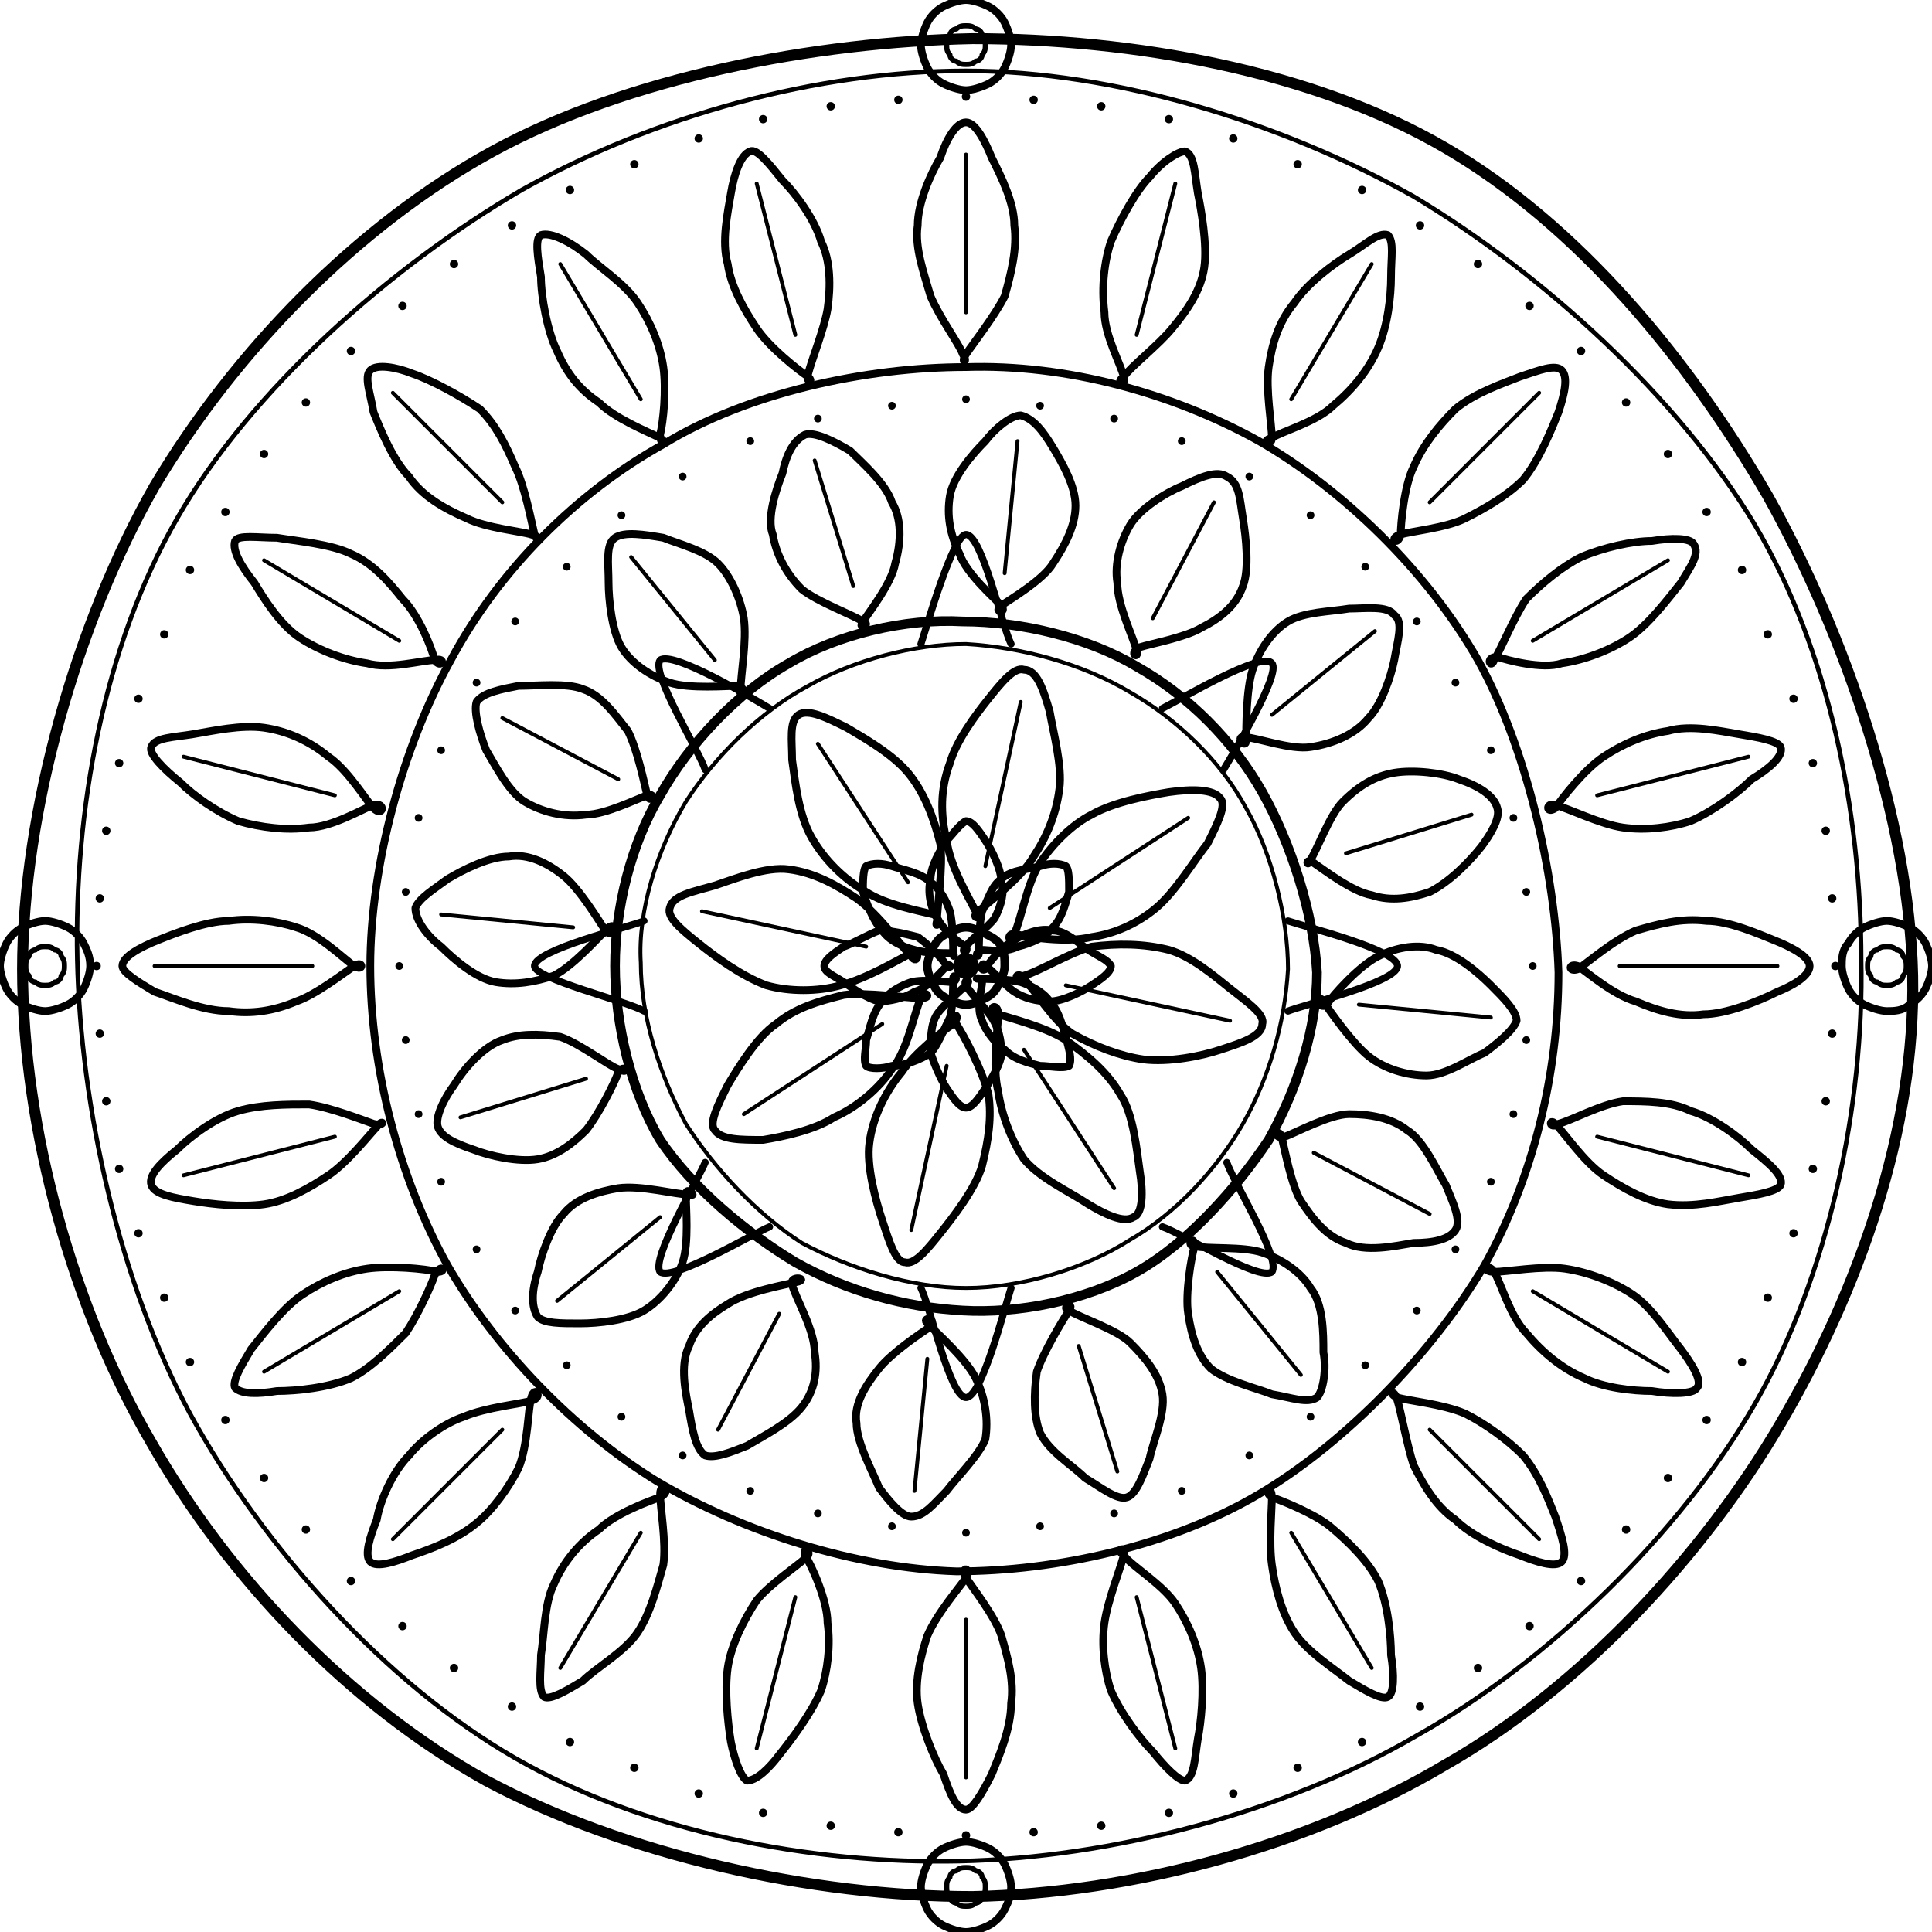
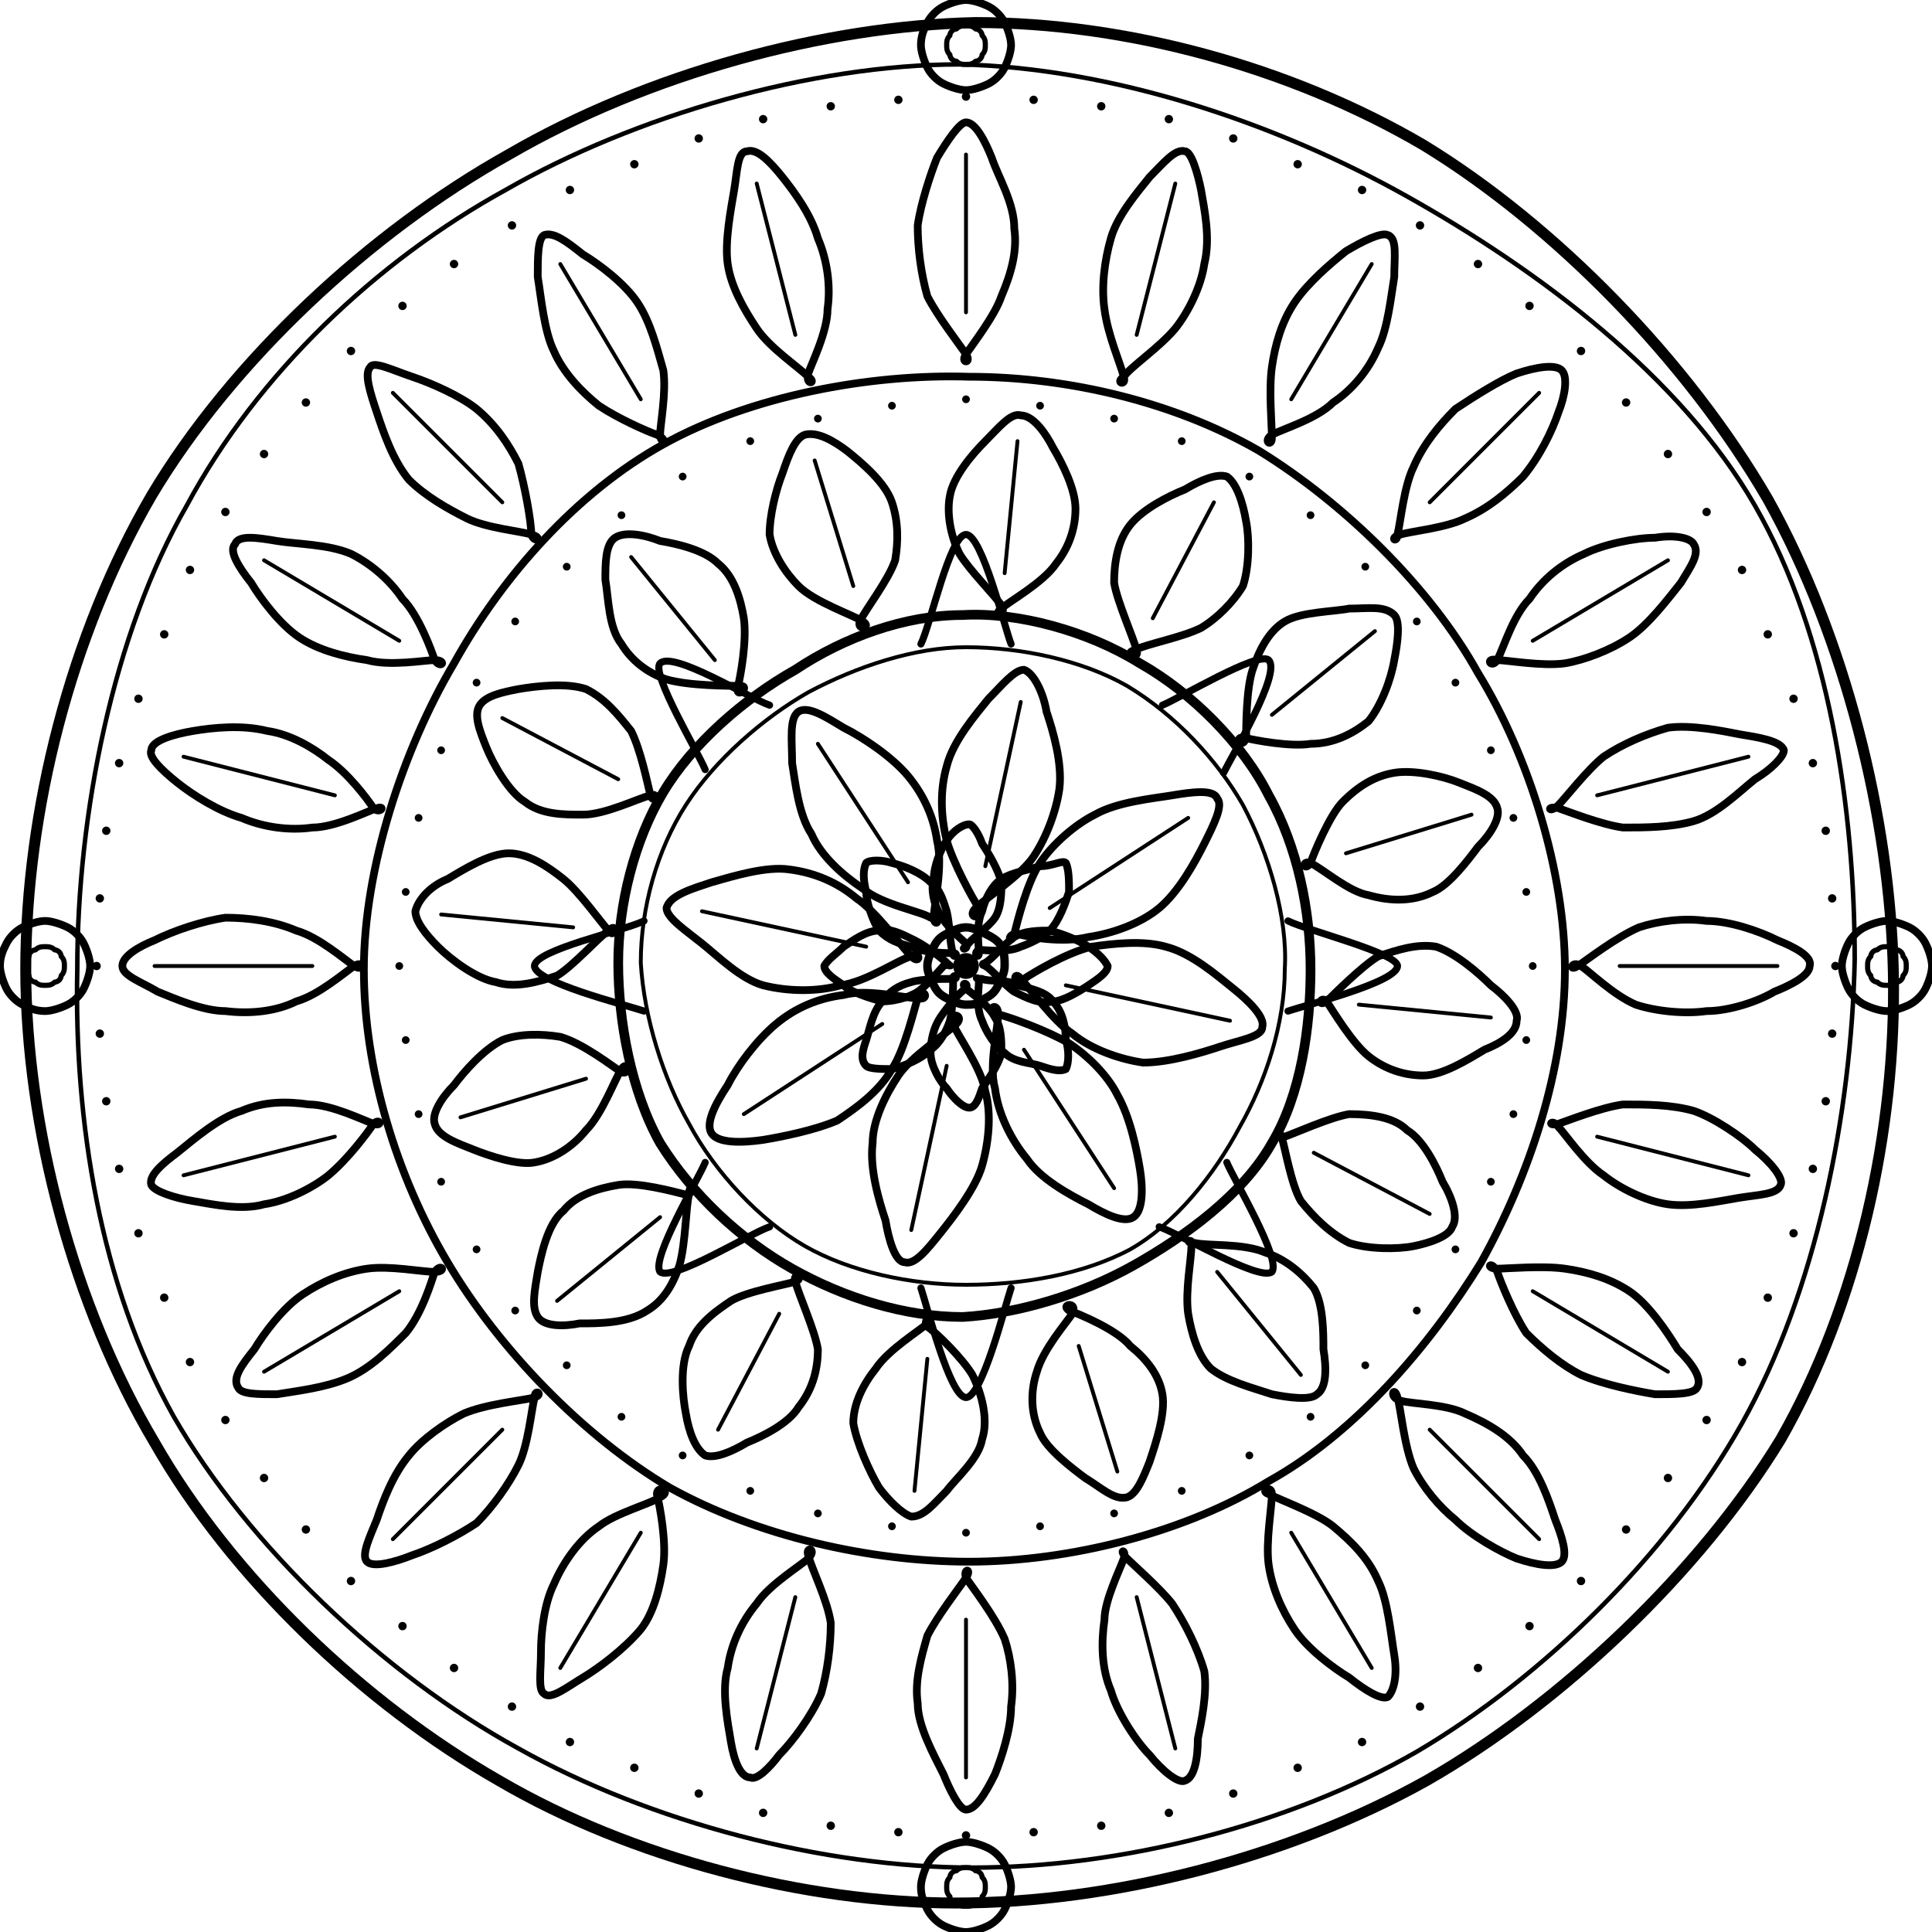
<svg xmlns="http://www.w3.org/2000/svg" viewBox="0 0 600 600" fill="none" stroke="currentColor" stroke-linecap="round" stroke-linejoin="round" aria-hidden="true" focusable="false">
-   <path d="M594 303C595 351 577 401 553 442C529 483 491 524 449 548C407 573 352 588 302 589C252 589 194 576 151 553C108 529 71 490 47 448C23 407 7 351 7 301C7 252 24 193 48 151C73 109 111 70 153 47C195 24 253 13 302 12C352 12 408 22 449 46C490 70 524 111 549 154C573 197 593 255 594 303Z" stroke-width="3.4" />
-   <path d="M578 298C579 343 568 396 545 436C522 476 481 516 440 539C399 563 345 577 298 578C252 579 200 569 160 546C120 523 82 481 59 439C37 398 25 344 24 298C23 252 32 201 55 161C78 121 121 83 162 59C203 36 254 22 300 22C346 22 398 38 439 61C479 85 521 123 545 163C568 202 578 252 578 298Z" stroke-width="1.4" />
+   <path d="M588 302C589 351 577 405 553 447C528 488 485 529 443 553C400 577 345 591 297 591C250 591 196 577 155 553C113 529 72 490 48 448C23 406 8 350 8 301C8 252 22 197 47 154C72 112 115 72 158 48C201 23 256 8 303 7C350 7 401 21 442 45C483 70 524 112 549 155C573 198 587 254 588 302Z" stroke-width="3.4" />
+   <path d="M576 298C575 346 564 401 541 442C518 483 479 521 440 544C400 567 348 580 302 580C256 580 202 566 161 543C119 520 77 480 54 440C31 399 23 348 24 301C24 253 35 197 58 157C80 116 117 81 157 59C197 36 252 20 298 20C345 21 396 38 437 61C478 84 522 117 545 157C568 197 576 251 576 298Z" stroke-width="1.4" />
  <path d="M570 300h0M569 321h0M567 342h0M563 363h0M557 383h0M549 403h0M541 423h0M530 441h0M518 459h0M505 475h0M491 491h0M475 505h0M459 518h0M441 530h0M423 541h0M403 549h0M383 557h0M363 563h0M342 567h0M321 569h0M300 570h0M279 569h0M258 567h0M237 563h0M217 557h0M197 549h0M177 541h0M159 530h0M141 518h0M125 505h0M109 491h0M95 475h0M82 459h0M70 441h0M59 423h0M51 403h0M43 383h0M37 363h0M33 342h0M31 321h0M30 300h0M31 279h0M33 258h0M37 237h0M43 217h0M51 197h0M59 177h0M70 159h0M82 141h0M95 125h0M109 109h0M125 95h0M141 82h0M159 70h0M177 59h0M197 51h0M217 43h0M237 37h0M258 33h0M279 31h0M300 30h0M321 31h0M342 33h0M363 37h0M383 43h0M403 51h0M423 59h0M441 70h0M459 82h0M475 95h0M491 109h0M505 125h0M518 141h0M530 159h0M541 177h0M549 197h0M557 217h0M563 237h0M567 258h0M569 279h0" stroke-width="2.6" />
-   <path d="M490 301C493 299 501 292 508 289C515 287 522 285 530 286C537 286 546 290 551 292C556 294 562 297 562 300C562 303 557 306 552 308C546 311 536 315 529 315C522 316 515 314 508 311C501 309 493 302 490 300C487 299 487 302 490 301Z" stroke-width="2.4" />
+   <path d="M490 300C493 298 502 291 509 288C515 286 523 285 530 286C537 286 546 289 552 292C557 294 563 297 562 300C562 303 556 306 551 308C546 311 537 314 530 314C523 315 514 314 508 312C501 309 494 302 491 300C488 298 487 302 490 300Z" stroke-width="2.4" />
  <line x1="503" y1="300" x2="552" y2="300" stroke-width="1.2" />
-   <path d="M484 349C488 348 497 343 504 342C511 342 519 342 525 345C532 347 540 353 544 357C549 361 554 365 553 368C552 370 546 371 540 372C534 373 526 375 518 374C511 373 504 369 498 365C492 361 486 352 483 349C481 347 481 351 484 349Z" stroke-width="2.4" />
+   <path d="M484 349C487 348 497 344 504 343C511 343 519 343 526 345C532 347 541 353 545 357C550 361 554 366 553 368C552 371 546 371 540 372C534 373 525 375 518 374C511 373 503 369 498 365C492 361 486 352 484 350C482 347 480 350 484 349Z" stroke-width="2.4" />
  <line x1="496" y1="353" x2="543" y2="365" stroke-width="1.2" />
-   <path d="M464 395C468 395 479 393 486 394C493 395 501 398 507 402C513 406 518 414 522 419C525 423 529 429 527 431C526 433 519 433 513 432C507 432 498 431 492 428C485 425 479 420 474 414C469 409 466 398 464 395C462 392 460 395 464 395Z" stroke-width="2.4" />
+   <path d="M465 394C468 394 479 393 486 394C493 395 500 397 506 401C512 405 518 414 521 419C525 423 529 428 527 431C526 433 520 433 514 433C508 432 498 430 491 427C485 424 479 419 474 414C470 408 466 398 465 395C463 391 461 394 465 394Z" stroke-width="2.4" />
  <line x1="476" y1="401" x2="518" y2="426" stroke-width="1.2" />
-   <path d="M434 434C437 435 448 436 455 439C461 442 468 447 473 452C478 458 481 466 483 471C485 477 487 483 485 485C483 487 477 485 472 483C466 481 457 477 452 472C446 468 442 461 439 455C437 449 435 438 434 435C433 431 431 433 434 434Z" stroke-width="2.4" />
+   <path d="M435 435C438 436 449 436 455 439C462 442 469 446 473 452C478 457 481 466 483 472C485 477 487 483 485 485C483 487 477 486 471 484C466 482 457 477 452 472C447 468 442 462 439 456C436 449 435 437 434 434C433 430 431 434 435 435Z" stroke-width="2.4" />
  <line x1="444" y1="444" x2="478" y2="478" stroke-width="1.2" />
-   <path d="M395 465C398 466 408 470 413 474C419 479 425 485 428 491C431 498 432 508 432 514C433 520 433 526 431 527C429 528 424 525 419 522C414 518 406 513 402 507C398 501 396 493 395 486C394 479 395 469 395 465C395 461 392 463 395 465Z" stroke-width="2.4" />
+   <path d="M394 464C398 466 409 470 414 474C420 479 425 484 428 491C431 497 432 508 433 514C434 520 433 525 431 527C429 528 424 525 419 521C414 518 406 512 402 506C398 500 395 493 394 486C393 479 395 468 395 464C395 461 391 463 394 464Z" stroke-width="2.4" />
  <line x1="401" y1="476" x2="426" y2="518" stroke-width="1.2" />
-   <path d="M349 483C351 486 361 492 365 498C369 504 372 511 373 518C374 525 373 535 372 540C371 546 371 552 368 553C366 553 362 549 358 544C354 540 348 532 345 525C343 519 342 511 343 504C344 497 348 487 349 483C350 480 346 481 349 483Z" stroke-width="2.4" />
+   <path d="M350 484C352 486 360 493 364 498C368 504 372 512 374 519C375 526 373 535 372 540C372 546 371 552 368 553C366 554 361 550 357 545C353 541 347 532 345 525C342 518 342 510 343 503C343 497 348 487 349 484C350 481 347 481 350 484Z" stroke-width="2.4" />
  <line x1="353" y1="496" x2="365" y2="543" stroke-width="1.2" />
-   <path d="M300 490C302 493 309 502 311 508C313 515 315 522 314 529C314 537 310 546 308 551C305 557 302 562 300 562C297 562 295 557 293 551C290 546 286 536 285 529C284 522 286 514 288 508C291 501 298 493 300 490C302 487 298 486 300 490Z" stroke-width="2.4" />
+   <path d="M300 490C302 493 309 502 312 509C314 515 315 523 314 530C314 537 311 546 309 551C306 557 303 562 300 562C298 562 295 556 293 551C290 545 285 536 285 529C284 522 286 515 288 508C291 502 298 493 300 490C302 487 299 487 300 490Z" stroke-width="2.4" />
  <line x1="300" y1="503" x2="300" y2="552" stroke-width="1.2" />
-   <path d="M250 483C252 486 257 497 257 504C258 511 257 519 255 525C252 532 246 540 242 545C239 549 235 553 232 553C230 552 228 546 227 541C226 535 225 525 226 518C227 511 231 503 235 497C239 492 248 486 250 484C253 482 249 480 250 483Z" stroke-width="2.4" />
+   <path d="M251 483C252 487 257 497 258 504C258 511 257 519 255 526C252 533 246 541 242 545C239 549 235 553 233 552C230 552 228 547 227 541C226 535 224 525 226 518C227 511 230 504 235 498C239 492 249 486 251 484C254 481 250 480 251 483Z" stroke-width="2.4" />
  <line x1="247" y1="496" x2="235" y2="543" stroke-width="1.2" />
-   <path d="M205 464C205 468 207 479 206 486C204 493 202 501 198 507C194 513 185 518 181 522C176 525 171 528 169 527C167 525 168 519 168 514C169 508 169 498 172 492C175 485 180 479 186 475C191 470 202 466 205 465C209 463 205 460 205 464Z" stroke-width="2.4" />
+   <path d="M204 464C205 468 207 479 206 486C205 493 203 501 199 506C194 512 186 518 181 521C176 524 171 528 169 526C167 525 168 519 168 513C168 507 169 498 172 492C175 485 180 478 186 474C191 470 202 467 205 465C209 463 204 461 204 464Z" stroke-width="2.4" />
  <line x1="199" y1="476" x2="174" y2="518" stroke-width="1.2" />
-   <path d="M165 434C164 437 164 449 161 456C158 462 153 469 148 473C142 478 134 481 128 483C123 485 117 487 115 485C113 483 115 477 117 472C118 466 122 457 127 452C131 447 138 442 144 440C151 437 162 436 165 435C169 434 166 430 165 434Z" stroke-width="2.4" />
+   <path d="M166 434C165 438 164 449 161 455C158 461 153 468 148 473C142 477 134 481 128 483C123 485 116 487 114 485C112 483 115 477 117 472C119 466 122 458 127 452C131 447 138 442 144 439C151 436 162 435 166 434C169 433 166 431 166 434Z" stroke-width="2.4" />
  <line x1="156" y1="444" x2="122" y2="478" stroke-width="1.2" />
-   <path d="M135 396C134 399 130 408 126 414C121 419 115 425 109 428C102 431 92 432 86 432C80 433 75 433 73 431C72 429 75 424 78 419C82 414 88 406 94 402C100 398 107 395 114 394C121 393 132 394 136 395C139 395 137 392 135 396Z" stroke-width="2.4" />
+   <path d="M135 395C134 398 131 408 126 414C121 419 115 425 108 428C101 431 92 432 86 433C80 433 75 433 74 431C72 428 75 424 79 419C82 414 88 406 94 402C100 398 107 395 114 394C121 393 131 395 135 395C139 395 137 392 135 395Z" stroke-width="2.4" />
  <line x1="124" y1="401" x2="82" y2="426" stroke-width="1.2" />
-   <path d="M117 350C115 352 108 361 102 365C96 369 89 373 82 374C75 375 66 374 60 373C54 372 48 371 47 368C46 365 50 361 55 357C59 353 67 347 74 345C81 343 89 343 96 343C103 344 113 348 116 349C120 350 119 347 117 350Z" stroke-width="2.4" />
+   <path d="M116 349C114 352 108 360 102 365C97 369 89 373 82 374C75 376 66 374 60 373C54 372 48 370 47 368C46 365 51 361 55 358C60 354 68 347 75 345C82 342 89 342 96 343C103 343 113 348 116 349C119 350 118 347 116 349Z" stroke-width="2.4" />
  <line x1="104" y1="353" x2="57" y2="365" stroke-width="1.2" />
-   <path d="M110 300C107 302 98 309 92 311C85 314 78 315 71 314C63 314 54 310 48 308C43 305 38 302 38 300C38 297 44 294 49 292C54 290 64 286 71 286C78 285 86 286 92 288C99 290 107 298 110 300C113 302 113 298 110 300Z" stroke-width="2.4" />
+   <path d="M110 300C107 302 99 309 92 311C86 314 78 315 70 314C63 314 54 310 49 308C44 305 38 303 38 300C38 297 43 294 48 292C54 289 63 286 70 285C77 285 85 286 92 289C99 291 107 298 110 300C113 302 113 298 110 300Z" stroke-width="2.4" />
  <line x1="97" y1="300" x2="48" y2="300" stroke-width="1.2" />
-   <path d="M116 250C113 251 103 257 96 257C89 258 81 257 74 255C67 252 60 247 56 243C51 239 46 234 47 232C48 229 54 229 60 228C66 227 75 225 82 226C89 227 96 230 102 235C108 239 114 249 116 251C119 254 120 249 116 250Z" stroke-width="2.4" />
+   <path d="M117 251C114 252 104 257 97 257C90 258 82 257 75 254C68 252 60 247 55 243C50 239 46 235 47 233C47 230 54 228 60 227C66 226 75 225 83 227C90 228 97 232 102 236C108 240 114 248 116 251C118 253 120 250 117 251Z" stroke-width="2.4" />
  <line x1="104" y1="247" x2="57" y2="235" stroke-width="1.2" />
-   <path d="M135 205C131 205 121 208 114 206C107 205 99 202 93 198C87 194 82 186 79 181C75 176 72 171 73 168C74 166 80 167 86 167C92 168 103 169 109 172C116 175 121 181 125 186C130 191 134 201 135 205C137 208 139 204 135 205Z" stroke-width="2.4" />
+   <path d="M135 205C132 205 121 207 114 205C107 204 99 202 93 198C87 194 81 186 78 181C74 176 71 171 73 169C74 166 80 167 86 168C92 169 102 169 109 172C115 175 121 180 125 186C130 191 134 202 135 205C137 208 139 205 135 205Z" stroke-width="2.4" />
  <line x1="124" y1="199" x2="82" y2="174" stroke-width="1.2" />
-   <path d="M165 166C162 165 151 164 145 161C138 158 131 154 127 148C122 143 118 133 116 128C115 122 113 117 115 115C117 113 123 114 128 116C134 118 143 123 149 127C154 132 157 138 160 145C163 151 165 162 166 166C167 169 169 167 165 166Z" stroke-width="2.4" />
+   <path d="M165 166C162 165 151 164 145 161C139 158 132 154 127 149C122 143 119 134 117 128C115 122 113 116 115 114C116 112 122 115 128 117C134 119 143 123 148 127C154 132 158 138 161 144C163 151 165 162 165 166C166 169 169 167 165 166Z" stroke-width="2.4" />
  <line x1="156" y1="156" x2="122" y2="122" stroke-width="1.2" />
-   <path d="M205 136C201 134 191 130 186 125C180 121 176 116 173 109C170 103 168 92 168 86C167 80 166 74 168 73C171 72 177 75 182 79C186 83 194 88 198 94C202 100 205 107 206 114C207 121 206 131 205 135C205 139 208 138 205 136Z" stroke-width="2.4" />
+   <path d="M204 135C201 134 192 130 186 126C181 122 175 116 172 109C169 103 168 92 167 86C167 80 167 74 169 73C172 72 176 75 181 79C186 82 194 88 198 94C202 100 204 108 206 115C207 122 205 132 205 135C205 138 208 137 204 135Z" stroke-width="2.4" />
  <line x1="199" y1="124" x2="174" y2="82" stroke-width="1.2" />
-   <path d="M251 117C248 115 239 108 235 102C231 96 227 89 226 82C224 75 226 66 227 60C228 54 230 48 233 47C235 46 239 51 243 56C247 60 253 68 255 75C258 81 258 89 257 96C256 102 252 112 251 116C250 119 253 119 251 117Z" stroke-width="2.4" />
+   <path d="M251 117C248 114 239 108 235 102C231 96 227 89 226 82C225 75 227 65 228 59C229 53 229 47 232 47C235 46 239 50 243 55C247 60 252 67 254 74C257 81 258 89 257 96C257 103 252 113 251 116C250 120 254 119 251 117Z" stroke-width="2.4" />
  <line x1="247" y1="104" x2="235" y2="57" stroke-width="1.2" />
-   <path d="M299 110C298 107 292 99 289 92C287 85 284 77 285 70C285 63 289 54 292 49C294 43 297 38 300 38C303 38 306 44 308 49C311 55 315 63 315 70C316 77 314 85 312 92C309 98 302 107 300 110C298 113 301 113 299 110Z" stroke-width="2.4" />
+   <path d="M300 110C298 107 291 98 288 92C286 85 285 77 285 70C286 63 289 54 291 49C294 44 298 38 300 38C303 38 306 44 308 49C310 55 315 63 315 71C316 78 314 85 311 92C309 98 302 107 300 110C298 113 302 113 300 110Z" stroke-width="2.4" />
  <line x1="300" y1="97" x2="300" y2="48" stroke-width="1.2" />
-   <path d="M349 117C348 113 343 104 343 97C342 89 343 81 345 75C348 68 353 59 357 55C361 50 366 47 368 47C371 48 371 54 372 60C373 65 375 76 374 83C373 90 369 96 364 102C360 107 351 114 349 117C346 119 350 120 349 117Z" stroke-width="2.4" />
+   <path d="M349 117C348 113 344 104 343 96C342 89 343 81 345 74C347 67 353 60 357 55C361 51 365 46 368 47C370 47 372 54 373 59C374 65 376 74 374 82C373 89 369 97 365 102C360 108 351 114 349 117C346 119 350 120 349 117Z" stroke-width="2.4" />
  <line x1="353" y1="104" x2="365" y2="57" stroke-width="1.2" />
-   <path d="M395 136C395 132 393 121 394 114C395 107 397 100 402 94C406 88 414 82 419 79C424 76 428 72 431 73C433 75 432 80 432 86C432 92 431 101 428 108C425 115 420 121 414 126C409 131 398 134 395 136C391 137 395 139 395 136Z" stroke-width="2.4" />
+   <path d="M395 136C395 132 394 121 395 114C396 107 398 100 402 94C406 88 413 82 418 78C423 75 429 72 431 73C434 74 433 80 433 86C432 92 431 102 428 108C425 115 420 121 414 125C409 130 399 133 395 135C392 137 395 139 395 136Z" stroke-width="2.4" />
  <line x1="401" y1="124" x2="426" y2="82" stroke-width="1.2" />
-   <path d="M435 166C435 163 436 151 439 145C442 138 447 132 452 127C458 122 467 119 472 117C478 115 483 113 485 115C487 117 486 122 484 128C482 133 478 143 473 149C468 154 461 158 455 161C449 164 438 165 435 166C431 167 434 170 435 166Z" stroke-width="2.4" />
+   <path d="M434 166C435 162 436 151 439 145C442 138 447 132 452 127C458 123 466 118 471 116C477 114 483 113 485 115C487 117 486 123 484 128C482 134 478 142 473 148C468 153 462 158 455 161C449 164 438 165 435 166C431 167 434 169 434 166Z" stroke-width="2.4" />
  <line x1="444" y1="156" x2="478" y2="122" stroke-width="1.2" />
-   <path d="M464 205C466 202 470 192 474 186C479 181 485 176 491 173C498 170 507 168 513 168C519 167 525 167 526 169C528 172 525 176 522 181C518 186 512 194 506 198C500 202 492 205 485 206C479 208 468 205 465 204C461 204 463 208 464 205Z" stroke-width="2.4" />
+   <path d="M465 205C467 201 470 191 475 186C479 180 485 175 492 172C498 169 508 167 514 167C520 166 525 167 526 169C528 172 525 176 522 181C518 186 512 194 506 198C500 202 492 205 486 206C479 207 468 205 465 205C461 204 463 208 465 205Z" stroke-width="2.4" />
  <line x1="476" y1="199" x2="518" y2="174" stroke-width="1.2" />
-   <path d="M483 251C485 248 492 239 498 235C504 231 511 228 518 227C525 225 534 227 540 228C546 229 552 230 553 232C554 235 549 239 544 242C540 246 532 252 525 255C519 257 511 258 504 257C497 256 487 251 483 250C480 249 480 253 483 251Z" stroke-width="2.4" />
+   <path d="M484 250C486 248 493 239 498 235C504 231 511 228 518 226C525 225 535 227 540 228C546 229 553 230 554 233C554 235 550 239 545 242C540 246 533 253 526 255C519 257 511 257 504 257C497 256 487 252 484 251C480 250 481 253 484 250Z" stroke-width="2.4" />
  <line x1="496" y1="247" x2="543" y2="235" stroke-width="1.2" />
-   <path d="M484 302C484 334 476 366 461 393C445 420 418 448 391 464C364 480 328 488 297 488C266 487 231 476 204 460C178 444 154 419 139 393C124 366 115 332 115 300C115 269 125 232 140 205C155 177 179 153 206 138C232 122 269 114 300 114C331 113 364 122 391 137C417 152 443 177 459 205C474 232 483 271 484 302Z" stroke-width="2.4" />
+   <path d="M486 301C486 332 475 365 460 392C444 418 421 445 394 460C368 476 332 485 301 485C270 485 235 477 208 462C181 446 155 419 139 392C123 365 113 332 113 301C113 270 125 233 141 206C156 179 179 153 206 138C233 123 270 116 301 117C332 117 365 125 391 140C417 156 444 182 459 209C475 235 486 271 486 301Z" stroke-width="2.4" />
  <path d="M476 300h0M474 323h0M470 346h0M463 367h0M452 388h0M440 407h0M424 424h0M407 440h0M388 452h0M367 463h0M346 470h0M323 474h0M300 476h0M277 474h0M254 470h0M233 463h0M212 452h0M193 440h0M176 424h0M160 407h0M148 388h0M137 367h0M130 346h0M126 323h0M124 300h0M126 277h0M130 254h0M137 233h0M148 212h0M160 193h0M176 176h0M193 160h0M212 148h0M233 137h0M254 130h0M277 126h0M300 124h0M323 126h0M346 130h0M367 137h0M388 148h0M407 160h0M424 176h0M440 193h0M452 212h0M463 233h0M470 254h0M474 277h0" stroke-width="2.4" />
-   <path d="M412 312C414 309 422 300 428 297C434 294 441 293 446 295C452 296 459 302 463 306C467 310 471 314 471 317C470 320 465 324 461 327C456 329 449 334 443 334C437 334 430 332 425 328C420 324 413 314 411 311C409 308 409 314 412 312Z" stroke-width="2.4" />
+   <path d="M412 311C414 309 423 300 428 297C434 295 440 293 446 294C452 296 459 302 463 306C467 309 472 314 471 317C471 321 466 324 461 326C456 329 448 334 442 334C436 334 430 332 425 328C420 324 414 314 412 311C410 309 409 313 412 311Z" stroke-width="2.4" />
  <line x1="422" y1="312" x2="463" y2="316" stroke-width="1.2" />
-   <path d="M399 353C402 352 413 346 419 346C425 346 432 347 437 351C442 354 446 363 449 368C451 373 454 379 452 382C450 385 445 386 439 386C433 387 424 389 418 386C412 384 408 379 404 373C401 368 399 357 398 353C397 350 395 354 399 353Z" stroke-width="2.4" />
+   <path d="M399 353C402 352 413 347 419 346C426 346 433 347 437 351C442 354 446 362 448 367C451 372 453 378 451 381C450 384 444 386 439 387C434 388 425 388 419 386C413 383 408 378 404 373C401 368 399 356 398 353C397 350 396 354 399 353Z" stroke-width="2.4" />
  <line x1="408" y1="358" x2="444" y2="377" stroke-width="1.2" />
-   <path d="M371 387C375 388 386 387 392 389C398 391 404 395 407 400C411 405 411 414 411 420C412 425 411 432 409 434C406 436 401 434 395 433C390 431 381 429 376 425C372 421 370 415 369 408C368 402 370 390 371 387C371 383 368 387 371 387Z" stroke-width="2.4" />
+   <path d="M371 386C375 387 386 386 393 389C399 391 404 395 408 400C411 405 411 414 411 419C412 425 412 431 409 433C407 435 400 434 395 433C389 431 381 429 376 425C372 421 370 414 369 408C368 401 370 391 370 387C371 384 367 386 371 386Z" stroke-width="2.4" />
  <line x1="378" y1="395" x2="404" y2="427" stroke-width="1.2" />
-   <path d="M332 407C335 409 347 413 351 417C356 422 360 427 361 433C362 439 358 448 357 453C355 458 353 464 350 465C347 466 342 462 337 459C333 455 326 451 323 445C321 440 321 433 322 426C324 420 330 410 332 407C334 404 329 406 332 407Z" stroke-width="2.4" />
+   <path d="M332 407C335 408 347 413 351 418C356 422 360 427 361 433C362 439 359 448 357 454C355 459 353 464 350 465C346 466 342 462 337 459C333 456 325 450 323 445C320 439 320 432 322 426C324 419 331 411 333 408C335 404 329 405 332 407Z" stroke-width="2.4" />
  <line x1="335" y1="418" x2="347" y2="457" stroke-width="1.2" />
-   <path d="M288 411C291 414 300 422 303 428C306 434 307 441 306 447C304 452 297 459 294 463C290 467 287 471 283 471C280 471 276 466 273 462C271 457 266 448 266 442C265 436 269 430 273 425C277 420 286 414 289 412C291 409 286 409 288 411Z" stroke-width="2.4" />
+   <path d="M288 412C291 414 299 422 302 427C305 433 307 441 305 447C304 453 297 459 294 463C290 467 287 471 283 471C280 470 276 466 273 462C270 457 266 448 265 442C265 436 268 430 272 425C276 419 286 413 288 411C291 409 286 409 288 412Z" stroke-width="2.4" />
  <line x1="288" y1="422" x2="284" y2="463" stroke-width="1.2" />
-   <path d="M246 399C247 403 253 413 253 420C254 426 253 432 249 437C245 442 237 446 232 449C227 451 222 453 219 452C216 450 215 444 214 438C213 433 211 424 214 418C216 412 221 408 226 405C232 401 244 399 248 398C251 397 245 396 246 399Z" stroke-width="2.4" />
+   <path d="M247 398C248 402 253 413 254 419C254 426 252 432 248 437C245 442 237 446 232 448C227 451 222 453 219 452C216 450 214 445 213 439C212 434 211 424 214 418C216 412 221 408 227 404C232 401 244 399 247 398C250 397 246 395 247 398Z" stroke-width="2.4" />
  <line x1="242" y1="408" x2="223" y2="444" stroke-width="1.2" />
-   <path d="M213 371C213 375 214 386 212 392C210 398 205 404 200 407C195 410 186 411 180 411C174 411 169 411 167 409C165 406 165 401 167 395C168 390 171 381 175 377C179 372 186 370 192 369C199 368 210 371 214 371C217 372 213 368 213 371Z" stroke-width="2.4" />
+   <path d="M214 371C213 374 213 386 211 393C209 399 206 404 201 407C195 411 186 411 180 411C175 412 169 412 167 409C165 406 166 401 167 395C168 390 170 380 175 376C179 371 186 369 192 368C198 367 209 370 213 371C216 371 214 367 214 371Z" stroke-width="2.4" />
  <line x1="205" y1="378" x2="173" y2="404" stroke-width="1.2" />
-   <path d="M192 333C191 336 186 346 182 351C178 355 173 359 167 360C161 361 152 359 147 357C141 355 137 353 136 350C135 347 138 341 141 337C144 332 150 325 156 323C161 321 167 321 174 322C180 324 189 331 192 332C196 334 194 330 192 333Z" stroke-width="2.4" />
+   <path d="M193 332C191 335 187 346 182 351C178 356 172 360 166 361C161 362 152 359 147 357C142 355 136 353 135 349C134 346 137 341 141 337C144 333 150 326 156 323C161 321 168 321 174 322C181 324 190 331 193 333C196 334 195 329 193 332Z" stroke-width="2.4" />
  <line x1="182" y1="335" x2="143" y2="347" stroke-width="1.2" />
-   <path d="M189 288C186 291 178 300 172 303C166 305 160 306 154 305C148 304 141 298 137 294C133 291 129 286 129 282C130 279 135 276 139 273C144 270 152 266 158 266C164 265 170 268 175 272C180 276 186 286 188 289C191 292 192 286 189 288Z" stroke-width="2.4" />
+   <path d="M189 289C186 291 178 300 173 303C167 305 160 307 154 305C148 304 140 298 136 294C132 290 129 286 129 283C130 279 134 275 139 273C144 270 152 265 158 265C164 265 170 269 175 273C180 277 187 287 189 289C191 292 192 286 189 289Z" stroke-width="2.4" />
  <line x1="178" y1="288" x2="137" y2="284" stroke-width="1.2" />
-   <path d="M201 247C198 248 188 253 182 253C175 254 168 252 163 249C158 246 154 238 151 233C149 228 147 221 148 218C150 215 156 214 161 213C167 213 176 212 181 214C187 216 191 222 195 227C198 233 200 243 201 247C202 250 204 246 201 247Z" stroke-width="2.4" />
+   <path d="M202 247C198 248 188 253 181 253C175 253 168 253 163 249C158 246 153 237 151 232C149 227 147 222 149 219C151 216 156 215 161 214C167 213 176 212 182 214C188 217 192 222 196 227C199 233 201 243 202 247C203 250 205 246 202 247Z" stroke-width="2.4" />
  <line x1="192" y1="242" x2="156" y2="223" stroke-width="1.2" />
-   <path d="M229 213C226 213 214 214 208 212C202 210 196 206 193 201C190 196 189 186 189 181C189 175 188 169 191 167C194 165 200 166 206 167C211 169 219 171 223 175C227 179 230 186 231 192C232 199 230 210 230 214C229 217 233 214 229 213Z" stroke-width="2.4" />
+   <path d="M230 213C226 213 214 213 207 211C201 209 196 205 193 200C189 195 189 186 188 180C188 175 188 169 191 167C194 165 200 166 205 168C211 169 219 171 223 175C228 179 230 186 231 192C232 199 230 210 229 214C229 217 233 213 230 213Z" stroke-width="2.4" />
  <line x1="222" y1="205" x2="196" y2="173" stroke-width="1.2" />
-   <path d="M268 193C265 191 254 187 249 183C244 178 241 172 240 166C238 161 241 152 243 147C244 142 246 137 250 135C253 134 259 137 264 140C268 144 275 150 277 156C280 161 280 168 278 175C277 181 270 190 268 193C266 196 271 194 268 193Z" stroke-width="2.4" />
+   <path d="M268 193C265 191 253 187 248 182C244 178 240 172 239 166C239 160 241 152 243 147C245 141 247 136 250 135C254 134 259 137 263 140C268 144 275 150 277 156C279 162 279 168 278 174C276 180 269 189 267 193C266 196 271 195 268 193Z" stroke-width="2.4" />
  <line x1="265" y1="182" x2="253" y2="143" stroke-width="1.2" />
-   <path d="M311 188C309 186 300 178 298 172C295 166 294 160 295 154C296 148 302 141 306 137C309 133 314 129 317 129C321 130 324 134 327 139C330 144 334 151 334 157C334 163 331 169 327 175C324 180 314 186 311 188C308 190 313 191 311 188Z" stroke-width="2.4" />
+   <path d="M311 188C309 185 301 177 298 172C295 166 294 159 295 154C296 148 302 141 306 137C310 133 314 128 317 129C321 129 325 135 327 139C330 144 334 152 334 158C334 164 332 170 328 175C324 181 313 187 311 189C308 191 313 191 311 188Z" stroke-width="2.4" />
  <line x1="312" y1="178" x2="316" y2="137" stroke-width="1.2" />
-   <path d="M353 202C352 198 347 188 347 181C346 175 348 168 351 163C354 158 362 153 367 151C373 148 378 146 381 148C385 150 385 155 386 161C387 167 388 177 386 182C384 188 379 192 373 195C368 198 357 200 354 201C350 203 354 205 353 202Z" stroke-width="2.4" />
+   <path d="M353 202C352 198 347 187 346 181C346 175 347 168 351 163C355 158 363 154 368 152C373 149 378 147 381 148C384 150 386 156 387 162C388 167 388 176 386 182C383 187 378 192 373 195C367 198 356 200 352 202C349 203 354 205 353 202Z" stroke-width="2.4" />
  <line x1="358" y1="192" x2="377" y2="156" stroke-width="1.2" />
-   <path d="M387 230C387 226 387 214 389 208C391 202 395 196 400 193C405 190 413 190 419 189C424 189 431 188 433 191C436 193 434 199 433 205C432 210 429 219 425 223C421 228 414 231 407 232C401 233 390 229 387 229C383 228 387 233 387 230Z" stroke-width="2.4" />
+   <path d="M387 229C387 226 387 214 389 208C391 202 394 196 399 193C404 190 414 190 419 189C425 189 430 188 433 191C435 193 434 200 433 205C432 211 429 219 425 224C420 228 414 231 407 231C401 232 390 230 386 229C383 229 386 233 387 229Z" stroke-width="2.4" />
  <line x1="395" y1="222" x2="427" y2="196" stroke-width="1.2" />
-   <path d="M407 267C409 264 413 253 417 249C422 244 427 241 433 240C439 239 448 240 453 242C459 244 464 247 465 251C466 254 463 259 460 263C456 268 450 274 444 277C438 279 432 280 426 278C420 277 411 270 408 268C405 266 406 270 407 267Z" stroke-width="2.4" />
+   <path d="M407 268C408 265 413 253 417 249C422 244 427 241 433 240C439 239 448 241 453 243C458 245 464 247 465 251C466 254 463 259 459 263C456 267 450 275 445 277C439 280 432 280 425 278C419 277 411 270 407 268C404 267 405 271 407 268Z" stroke-width="2.4" />
  <line x1="418" y1="265" x2="457" y2="253" stroke-width="1.2" />
-   <path d="M409 302C409 319 403 338 394 354C384 369 369 386 353 395C337 404 316 408 299 407C281 406 263 401 247 392C232 383 215 369 205 354C196 339 191 318 191 300C191 282 196 262 205 247C214 231 229 215 245 206C260 197 281 192 299 193C317 193 338 198 353 207C369 216 383 230 392 246C401 262 408 284 409 302Z" stroke-width="3" />
-   <path d="M400 301C399 318 394 335 386 349C378 363 365 377 351 385C337 394 317 400 300 400C283 400 264 394 249 386C235 377 222 363 213 349C205 334 199 316 199 299C198 283 204 264 213 249C222 235 236 221 251 213C265 205 284 200 300 200C317 201 336 206 351 215C365 223 379 236 387 251C395 265 400 285 400 301Z" stroke-width="1.2" />
-   <path d="M400 286C406 288 434 295 434 300C434 305 405 312 400 314" stroke-width="2.2" />
-   <path d="M381 361C383 367 398 391 395 395C391 398 367 383 361 381" stroke-width="2.2" />
-   <path d="M314 400C312 406 305 434 300 434C295 434 289 406 286 400" stroke-width="2.2" />
-   <path d="M239 381C234 383 209 398 205 395C202 391 217 366 219 361" stroke-width="2.2" />
-   <path d="M200 314C195 311 166 304 166 300C166 295 195 288 200 286" stroke-width="2.2" />
-   <path d="M219 239C217 233 202 209 205 205C209 202 234 217 239 220" stroke-width="2.2" />
-   <path d="M286 200C288 194 296 166 300 166C305 166 311 194 314 200" stroke-width="2.2" />
-   <path d="M361 220C367 217 392 202 395 206C398 209 383 234 380 239" stroke-width="2.2" />
-   <path d="M318 303C322 302 332 296 339 294C347 293 355 293 363 295C370 297 377 303 382 307C387 311 393 315 392 318C392 322 385 324 379 326C373 328 363 330 355 329C348 328 340 325 333 321C327 317 321 307 318 304C316 301 314 305 318 303Z" stroke-width="2.4" />
+   <path d="M407 301C407 319 404 340 395 355C386 371 368 384 352 393C336 402 316 408 299 409C281 409 262 403 246 394C230 385 215 371 205 355C196 339 192 317 192 299C192 281 197 261 206 246C215 231 231 217 247 208C262 198 281 191 299 191C316 190 338 196 354 206C370 215 386 231 394 247C403 263 407 283 407 301Z" stroke-width="3" />
+   <path d="M399 301C399 318 393 336 385 350C377 365 365 380 351 388C336 396 317 399 300 399C283 399 264 395 250 387C236 379 222 364 214 349C206 335 200 316 199 299C199 282 204 264 213 250C222 236 237 223 251 215C266 207 284 201 300 201C317 201 336 205 350 213C365 222 378 236 386 250C394 265 400 285 399 301Z" stroke-width="1.2" />
+   <path d="M400 286C406 289 434 296 434 300C434 305 406 312 400 314" stroke-width="2.2" />
+   <path d="M381 361C383 366 398 391 395 395C391 398 366 383 360 381" stroke-width="2.2" />
+   <path d="M314 400C312 406 305 434 300 434C295 434 288 406 286 400" stroke-width="2.2" />
+   <path d="M239 381C233 383 209 398 205 395C202 391 217 366 219 361" stroke-width="2.2" />
+   <path d="M200 314C194 312 166 305 166 300C166 295 194 289 200 286" stroke-width="2.2" />
+   <path d="M219 239C217 234 202 209 205 206C209 202 233 217 239 219" stroke-width="2.2" />
+   <path d="M286 200C289 194 295 166 300 166C305 166 312 195 314 200" stroke-width="2.2" />
+   <path d="M361 219C366 217 391 202 394 205C398 209 383 234 380 240" stroke-width="2.2" />
+   <path d="M318 304C321 302 331 296 339 294C346 293 355 292 362 294C370 296 378 303 383 307C388 311 393 316 392 319C392 322 385 323 379 325C373 327 363 330 355 330C348 329 339 326 333 321C327 317 320 307 317 304C315 301 314 306 318 304Z" stroke-width="2.4" />
  <line x1="331" y1="306" x2="382" y2="317" stroke-width="1.2" />
-   <path d="M310 315C313 316 325 319 331 323C338 328 344 333 348 340C352 346 353 357 354 364C355 370 355 377 352 378C349 380 343 377 338 374C332 370 323 366 318 360C314 354 311 346 310 339C308 331 310 319 310 315C310 311 306 313 310 315Z" stroke-width="2.4" />
+   <path d="M310 315C314 316 325 320 332 324C338 328 344 334 347 340C351 347 353 357 354 363C355 369 355 376 352 378C349 380 343 377 338 374C332 371 323 366 319 360C314 354 310 346 309 338C307 331 310 319 310 315C310 311 306 313 310 315Z" stroke-width="2.4" />
  <line x1="318" y1="326" x2="346" y2="369" stroke-width="1.2" />
-   <path d="M297 318C299 321 305 332 307 340C308 347 307 354 305 362C303 369 296 378 292 383C288 388 284 393 281 392C278 392 276 385 274 379C272 373 269 362 270 355C271 347 275 339 280 333C284 327 293 320 296 318C299 315 295 314 297 318Z" stroke-width="2.4" />
+   <path d="M296 318C297 321 305 332 306 339C308 346 307 355 305 362C303 369 296 378 292 383C288 388 284 393 281 392C278 392 276 385 275 379C273 373 270 363 271 355C271 348 275 340 279 334C283 328 294 321 297 318C300 315 294 314 296 318Z" stroke-width="2.4" />
  <line x1="294" y1="331" x2="283" y2="382" stroke-width="1.2" />
-   <path d="M286 310C284 314 282 326 277 332C273 338 266 344 259 347C253 351 243 353 237 354C230 354 224 354 222 351C220 349 223 343 226 337C229 332 235 322 241 318C247 313 254 311 262 309C269 308 282 310 286 310C290 310 287 307 286 310Z" stroke-width="2.4" />
+   <path d="M285 310C284 313 281 326 277 332C273 339 266 344 260 348C253 351 243 353 237 354C230 355 223 355 221 352C219 349 222 343 226 337C229 331 235 323 241 318C247 313 254 310 262 309C269 307 281 310 285 310C289 311 287 306 285 310Z" stroke-width="2.4" />
  <line x1="274" y1="318" x2="231" y2="346" stroke-width="1.2" />
-   <path d="M283 296C279 298 269 304 261 306C254 308 245 308 238 306C230 303 222 297 217 293C212 289 207 285 208 282C209 278 215 277 222 275C228 273 238 269 245 270C253 271 260 275 266 279C273 284 280 294 283 297C285 300 286 295 283 296Z" stroke-width="2.4" />
+   <path d="M283 297C279 298 269 305 261 306C254 308 245 308 237 306C230 304 223 297 218 293C213 289 207 285 207 282C208 278 215 276 221 274C228 272 238 269 245 270C253 271 260 274 266 279C272 283 280 294 283 297C286 300 286 295 283 297Z" stroke-width="2.4" />
  <line x1="269" y1="294" x2="218" y2="283" stroke-width="1.2" />
-   <path d="M290 284C286 283 275 281 269 277C262 273 256 267 252 260C248 253 247 243 246 236C246 230 245 224 248 222C251 220 257 223 263 226C268 229 277 234 282 240C287 246 290 254 292 262C293 269 291 282 291 286C290 289 293 286 290 284Z" stroke-width="2.4" />
+   <path d="M289 285C286 283 274 281 268 276C262 272 255 266 252 259C248 253 247 243 246 237C246 230 245 223 248 221C251 219 257 223 262 226C268 229 277 235 282 241C287 247 290 254 291 261C293 269 290 281 290 285C290 288 293 286 289 285Z" stroke-width="2.4" />
  <line x1="282" y1="274" x2="254" y2="231" stroke-width="1.2" />
-   <path d="M303 283C301 279 295 269 294 261C292 253 292 245 295 237C297 230 303 222 307 217C311 212 315 207 318 208C322 208 324 214 326 221C327 227 330 238 329 245C328 253 325 260 321 266C317 273 307 280 304 283C301 285 305 286 303 283Z" stroke-width="2.4" />
+   <path d="M304 282C302 279 296 268 294 261C292 253 292 245 294 238C296 230 303 222 307 217C311 213 315 208 318 208C321 209 324 215 325 221C327 227 330 237 329 245C328 252 325 260 321 266C317 272 306 279 303 282C300 285 305 286 304 282Z" stroke-width="2.4" />
  <line x1="306" y1="269" x2="317" y2="218" stroke-width="1.2" />
-   <path d="M315 290C317 286 319 274 323 268C327 262 333 256 339 253C346 249 357 247 363 246C370 245 377 245 379 248C381 250 378 256 375 262C371 267 365 277 359 282C353 287 346 290 339 291C331 293 319 291 315 290C312 290 314 294 315 290Z" stroke-width="2.4" />
+   <path d="M315 290C316 286 319 274 323 268C327 262 334 256 340 253C347 249 358 248 364 247C370 246 377 245 378 248C380 250 377 256 374 262C371 268 366 277 360 282C354 287 345 290 338 291C330 293 319 291 316 290C312 290 314 294 315 290Z" stroke-width="2.4" />
  <line x1="326" y1="282" x2="369" y2="254" stroke-width="1.2" />
-   <path d="M306 301C307 299 311 294 315 292C318 290 323 288 327 289C331 289 335 293 338 295C341 297 344 298 345 300C345 302 342 304 339 306C336 308 330 311 326 311C322 311 318 310 315 308C312 306 308 301 306 300C305 298 304 302 306 301Z" stroke-width="2.4" />
-   <path d="M304 304C306 304 313 304 317 305C320 306 324 308 326 311C329 314 330 319 331 322C332 326 333 329 332 331C330 332 326 331 323 331C319 330 315 329 312 326C309 324 306 320 305 317C303 313 305 307 305 305C305 303 302 304 304 304Z" stroke-width="2.4" />
-   <path d="M300 306C301 308 306 313 308 316C310 319 311 323 311 327C311 330 308 335 306 338C304 341 302 344 300 344C298 344 296 341 294 338C292 335 290 330 289 327C289 323 289 318 291 315C293 312 299 307 300 306C302 304 299 304 300 306Z" stroke-width="2.4" />
-   <path d="M296 304C296 306 296 313 295 316C293 320 291 325 289 327C286 329 281 331 277 331C274 332 270 332 269 331C268 329 269 326 269 323C270 320 271 314 274 311C276 308 280 306 283 305C287 304 294 305 296 305C298 304 296 302 296 304Z" stroke-width="2.4" />
-   <path d="M294 300C292 302 288 307 284 308C281 310 276 311 273 311C269 310 265 307 262 305C259 303 256 302 256 300C256 298 259 296 262 294C265 293 270 290 273 289C277 289 281 290 285 291C288 293 293 298 294 300C296 301 295 299 294 300Z" stroke-width="2.4" />
-   <path d="M295 296C293 296 287 296 284 295C280 294 276 292 274 289C271 286 269 280 268 277C268 274 268 270 269 269C271 268 274 268 277 269C280 270 286 271 289 274C292 276 294 280 295 283C296 287 296 294 296 296C296 298 297 296 295 296Z" stroke-width="2.4" />
-   <path d="M300 294C298 293 293 289 291 285C289 282 288 277 289 273C289 269 292 264 294 261C296 259 298 256 300 255C302 255 304 258 306 261C308 264 311 270 311 274C312 277 311 281 309 285C307 288 301 292 300 294C298 296 301 296 300 294Z" stroke-width="2.4" />
-   <path d="M304 296C304 294 304 287 305 283C307 279 308 275 311 273C314 270 320 270 323 269C326 268 329 268 331 269C332 270 332 273 332 277C331 280 330 285 327 288C325 291 320 293 316 294C312 296 307 295 305 295C302 296 304 298 304 296Z" stroke-width="2.4" />
-   <path d="M312 300C312 302 311 304 310 306C309 308 308 309 306 310C304 311 302 312 300 312C298 312 296 311 294 310C292 309 291 308 290 306C289 304 288 302 288 300C288 298 289 296 290 294C291 292 292 291 294 290C296 289 298 288 300 288C302 288 304 289 306 290C308 291 310 292 311 294C312 296 312 298 312 300Z" stroke-width="2.6" />
+   <path d="M306 299C308 298 312 293 315 291C318 289 323 289 326 289C330 290 335 292 338 294C341 296 343 298 344 300C344 302 341 304 338 306C335 308 330 311 327 311C323 312 319 310 315 308C312 306 308 301 306 300C305 298 305 301 306 299Z" stroke-width="2.4" />
+   <path d="M305 304C307 305 313 304 316 306C320 307 325 308 327 311C330 314 331 319 331 323C332 326 332 330 331 332C329 333 326 332 323 331C320 330 315 330 312 327C309 325 306 320 305 317C303 313 304 307 304 305C304 303 302 304 305 304Z" stroke-width="2.4" />
+   <path d="M300 307C301 308 307 312 309 316C311 319 311 323 311 327C310 331 307 335 305 338C304 341 303 344 301 344C299 344 296 341 294 338C292 336 289 331 289 327C289 323 290 319 292 316C294 313 298 308 300 307C301 305 298 305 300 307Z" stroke-width="2.4" />
+   <path d="M296 304C296 306 296 313 295 317C294 320 292 324 289 326C286 329 281 331 277 332C274 332 270 332 269 331C267 329 268 326 269 323C270 320 271 314 274 311C276 308 279 306 283 305C286 304 293 304 296 304C298 304 296 302 296 304Z" stroke-width="2.4" />
+   <path d="M293 300C292 301 288 306 285 308C282 310 277 311 274 311C270 310 264 308 262 306C259 304 256 302 256 300C257 298 260 296 262 294C265 292 269 289 273 289C276 288 280 290 284 292C288 294 293 298 294 299C296 301 295 299 293 300Z" stroke-width="2.4" />
+   <path d="M296 296C294 296 287 296 283 294C279 293 276 292 273 289C271 286 269 280 269 277C268 273 268 270 269 268C270 267 274 267 277 268C281 269 286 271 289 274C292 276 293 280 294 283C295 287 295 294 296 296C296 298 298 296 296 296Z" stroke-width="2.4" />
+   <path d="M300 293C299 292 294 288 292 284C290 281 289 276 290 273C290 269 292 264 294 261C296 258 299 256 301 256C302 256 304 259 305 262C307 265 310 270 311 274C311 277 311 282 309 285C307 288 301 292 300 294C298 295 301 295 300 293Z" stroke-width="2.4" />
+   <path d="M304 296C304 294 303 287 305 283C306 279 308 275 311 273C314 271 320 270 323 269C327 269 330 267 331 268C332 270 332 274 332 277C331 280 329 286 326 289C324 291 320 293 317 294C313 296 306 295 304 295C302 296 304 298 304 296Z" stroke-width="2.4" />
+   <path d="M312 300C312 302 311 304 310 306C309 308 308 309 306 310C304 312 302 312 300 312C298 312 296 311 294 310C292 309 291 308 290 306C289 304 288 302 288 300C288 298 289 296 290 294C291 292 292 291 294 290C296 289 298 288 300 288C302 288 304 289 306 290C308 291 310 292 311 294C312 296 312 298 312 300Z" stroke-width="2.6" />
  <path d="M300 300h0" stroke-width="8" />
-   <path d="M600 300C600 302 599 305 598 307C597 309 595 311 593 312C591 314 588 314 586 314C584 314 581 313 579 312C577 311 575 309 574 307C573 305 572 302 572 300C572 298 572 295 574 293C575 291 577 289 579 288C581 287 584 286 586 286C588 286 591 287 593 288C595 289 597 291 598 293C599 295 600 298 600 300Z" stroke-width="2.4" />
+   <path d="M600 300C600 302 599 305 598 307C597 309 595 311 593 312C591 313 588 314 586 314C584 314 581 313 579 312C577 311 575 309 574 307C573 305 572 302 572 300C572 298 573 295 574 293C575 291 577 289 579 288C581 287 584 286 586 286C588 286 591 287 593 288C595 289 597 291 598 293C599 295 600 298 600 300Z" stroke-width="2.4" />
  <path d="M592 300C592 301 592 302 591 303C591 304 590 305 589 305C588 306 587 306 586 306C585 306 584 306 583 305C582 305 581 304 581 303C580 302 580 301 580 300C580 299 580 298 581 297C581 296 582 295 583 295C584 294 585 294 586 294C587 294 588 294 589 295C590 295 591 296 591 297C592 298 592 299 592 300Z" stroke-width="1.6" />
-   <path d="M314 586C314 589 313 591 312 593C311 595 309 597 307 598C305 599 302 600 300 600C298 600 295 599 293 598C291 597 289 595 288 593C287 591 286 588 286 586C286 584 287 581 288 579C289 577 291 575 293 574C295 573 298 572 300 572C302 572 305 573 307 574C309 575 311 577 312 579C313 581 314 584 314 586Z" stroke-width="2.4" />
+   <path d="M314 586C314 588 313 591 312 593C311 595 309 597 307 598C305 599 302 600 300 600C298 600 295 599 293 598C291 597 289 595 288 593C287 591 286 589 286 586C286 584 287 581 288 579C289 577 291 575 293 574C295 573 298 572 300 572C302 572 305 573 307 574C309 575 311 577 312 579C313 581 314 584 314 586Z" stroke-width="2.4" />
  <path d="M306 586C306 587 306 588 305 589C305 590 304 591 303 591C302 592 301 592 300 592C299 592 298 592 297 591C296 591 295 590 295 589C294 588 294 587 294 586C294 585 294 584 295 583C295 582 296 581 297 581C298 580 299 580 300 580C301 580 302 580 303 581C304 581 305 582 305 583C306 584 306 585 306 586Z" stroke-width="1.6" />
-   <path d="M28 300C28 302 27 305 26 307C25 309 23 311 21 312C19 313 16 314 14 314C12 314 9 313 7 312C5 311 3 309 2 307C1 305 0 302 0 300C0 298 1 295 2 293C3 291 5 289 7 288C9 287 12 286 14 286C16 286 19 287 21 288C23 289 25 291 26 293C27 295 28 297 28 300Z" stroke-width="2.4" />
+   <path d="M28 300C28 302 27 305 26 307C25 309 23 311 21 312C19 313 16 314 14 314C11 314 9 313 7 312C5 311 3 309 2 307C1 305 0 302 0 300C0 297 1 295 2 293C3 291 5 289 7 288C9 287 12 286 14 286C16 286 19 287 21 288C23 289 25 291 26 293C27 295 28 298 28 300Z" stroke-width="2.4" />
  <path d="M20 300C20 301 20 302 19 303C19 304 18 305 17 305C16 306 15 306 14 306C13 306 12 306 11 305C10 305 9 304 9 303C8 302 8 301 8 300C8 299 8 298 9 297C9 296 10 295 11 295C12 294 13 294 14 294C15 294 16 294 17 295C18 295 19 296 19 297C20 298 20 299 20 300Z" stroke-width="1.6" />
-   <path d="M314 14C314 16 313 19 312 21C311 23 309 25 307 26C305 27 302 28 300 28C298 28 295 27 293 26C291 25 289 23 288 21C287 19 286 16 286 14C286 12 287 9 288 7C289 5 291 3 293 2C295 1 298 0 300 0C302 0 305 1 307 2C309 3 311 5 312 7C313 9 314 12 314 14Z" stroke-width="2.4" />
+   <path d="M314 14C314 16 313 19 312 21C311 23 309 25 307 26C305 27 302 28 300 28C298 28 295 27 293 26C291 25 289 23 288 21C287 19 286 16 286 14C286 11 287 9 288 7C289 5 291 3 293 2C295 1 298 0 300 0C302 0 305 1 307 2C309 3 311 5 312 7C313 9 314 12 314 14Z" stroke-width="2.4" />
  <path d="M306 14C306 15 306 16 305 17C305 18 304 19 303 19C302 20 301 20 300 20C299 20 298 20 297 19C296 19 295 18 295 17C294 16 294 15 294 14C294 13 294 12 295 11C295 10 296 9 297 9C298 8 299 8 300 8C301 8 302 8 303 9C304 9 305 10 305 11C306 12 306 13 306 14Z" stroke-width="1.6" />
</svg>
